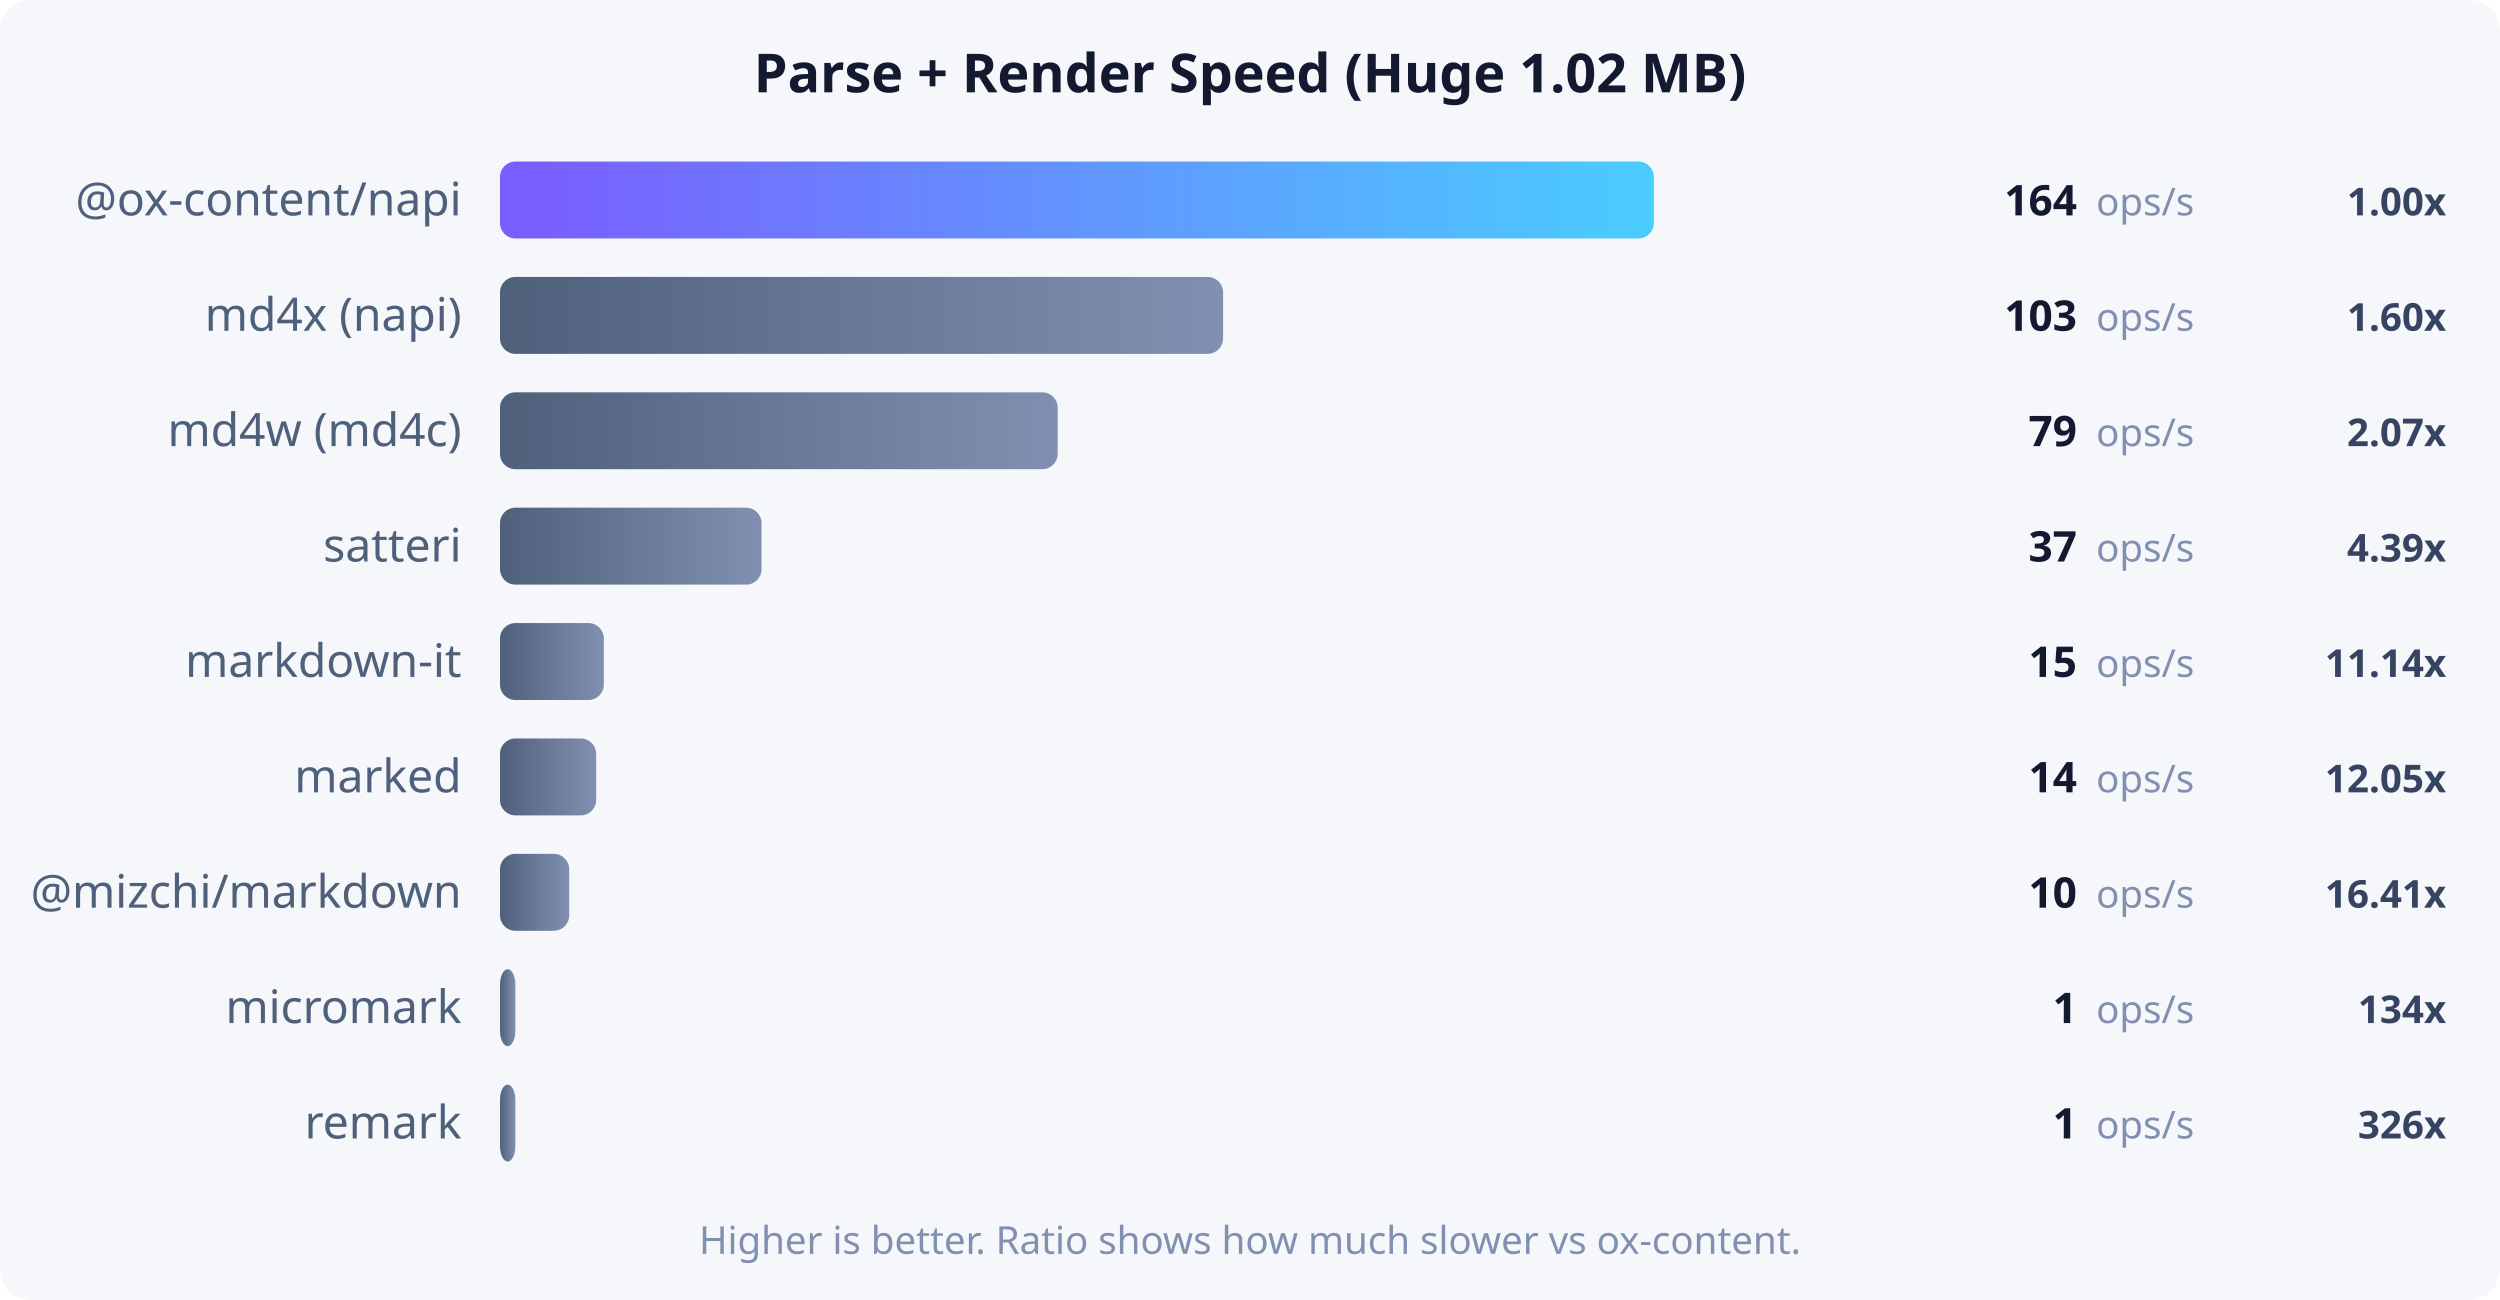
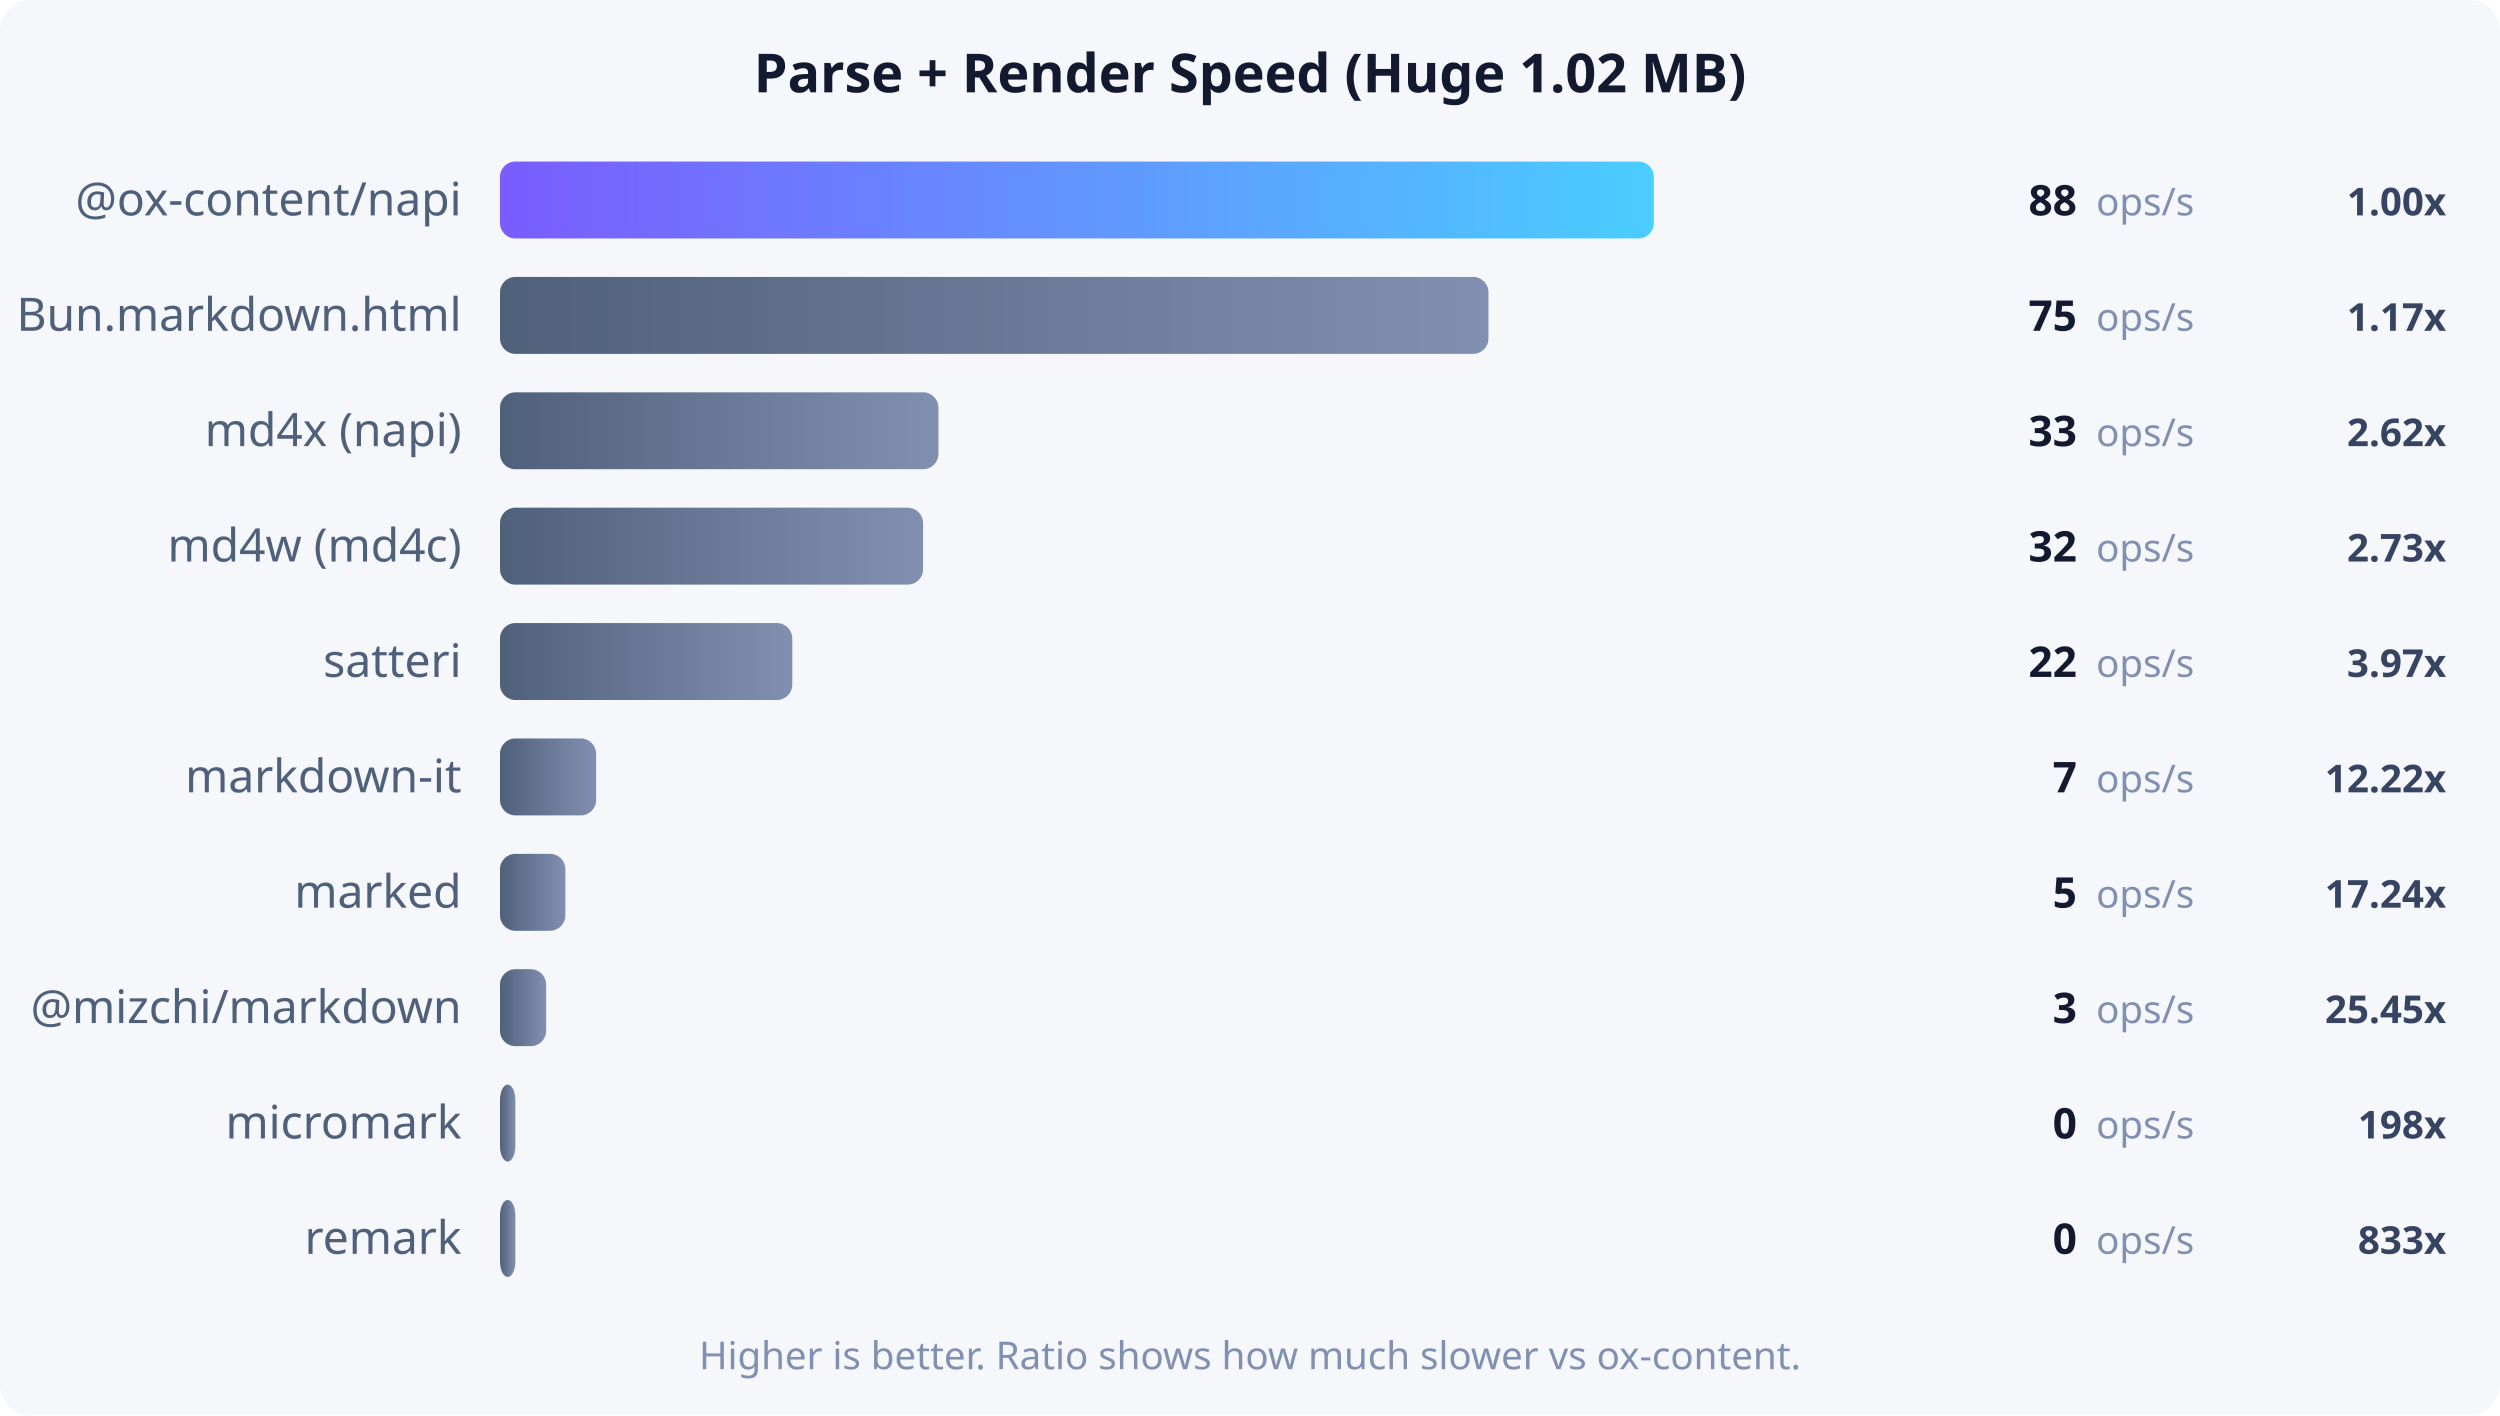
- <svg xmlns="http://www.w3.org/2000/svg" viewBox="0 0 650 338">
+ <svg xmlns="http://www.w3.org/2000/svg" viewBox="0 0 650 368">
  <defs>
    <linearGradient id="oxGrad" x1="0%" y1="0%" x2="100%" y2="0%">
      <stop offset="0%" style="stop-color:#7a5cff" />
      <stop offset="100%" style="stop-color:#4acdff" />
    </linearGradient>
    <linearGradient id="grayGrad" x1="0%" y1="0%" x2="100%" y2="0%">
      <stop offset="0%" style="stop-color:#4f607b" />
      <stop offset="100%" style="stop-color:#8190b0" />
    </linearGradient>
  </defs>
  <style>
    .title { font: bold 14px IBM Plex Sans, system-ui, sans-serif; fill: #131a30; }
    .label { font: 12px IBM Plex Sans, system-ui, sans-serif; fill: #4f607b; }
    .value { font: bold 11px IBM Plex Sans, system-ui, sans-serif; fill: #131a30; }
    .unit { font: 10px IBM Plex Sans, system-ui, sans-serif; fill: #8190b0; }
    .ratio { font: bold 10px IBM Plex Sans, system-ui, sans-serif; fill: #364462; }
  </style>
-   <rect width="650" height="338" fill="#f5f7fb" rx="8" />
+   <rect width="650" height="368" fill="#f5f7fb" rx="8" />
  <text x="325" y="24" text-anchor="middle" class="title">Parse + Render Speed (Huge 1.02 MB)</text>
  <text x="120" y="56" text-anchor="end" class="label">@ox-content/napi</text>
  <rect x="130" y="42" width="300" height="20" rx="4" fill="url(#oxGrad)" />
-   <text x="540" y="56" text-anchor="end" class="value">164</text>
+   <text x="540" y="56" text-anchor="end" class="value">88</text>
  <text x="545" y="56" class="unit">ops/s</text>
  <text x="636" y="56" text-anchor="end" class="ratio">1.00x</text>
-   <text x="120" y="86" text-anchor="end" class="label">md4x (napi)</text>
-   <rect x="130" y="72" width="188" height="20" rx="4" fill="url(#grayGrad)" />
-   <text x="540" y="86" text-anchor="end" class="value">103</text>
+   <text x="120" y="86" text-anchor="end" class="label">Bun.markdown.html</text>
+   <rect x="130" y="72" width="257" height="20" rx="4" fill="url(#grayGrad)" />
+   <text x="540" y="86" text-anchor="end" class="value">75</text>
  <text x="545" y="86" class="unit">ops/s</text>
-   <text x="636" y="86" text-anchor="end" class="ratio">1.60x</text>
-   <text x="120" y="116" text-anchor="end" class="label">md4w (md4c)</text>
-   <rect x="130" y="102" width="145" height="20" rx="4" fill="url(#grayGrad)" />
-   <text x="540" y="116" text-anchor="end" class="value">79</text>
+   <text x="636" y="86" text-anchor="end" class="ratio">1.17x</text>
+   <text x="120" y="116" text-anchor="end" class="label">md4x (napi)</text>
+   <rect x="130" y="102" width="114" height="20" rx="4" fill="url(#grayGrad)" />
+   <text x="540" y="116" text-anchor="end" class="value">33</text>
  <text x="545" y="116" class="unit">ops/s</text>
-   <text x="636" y="116" text-anchor="end" class="ratio">2.07x</text>
-   <text x="120" y="146" text-anchor="end" class="label">satteri</text>
-   <rect x="130" y="132" width="68" height="20" rx="4" fill="url(#grayGrad)" />
-   <text x="540" y="146" text-anchor="end" class="value">37</text>
+   <text x="636" y="116" text-anchor="end" class="ratio">2.62x</text>
+   <text x="120" y="146" text-anchor="end" class="label">md4w (md4c)</text>
+   <rect x="130" y="132" width="110" height="20" rx="4" fill="url(#grayGrad)" />
+   <text x="540" y="146" text-anchor="end" class="value">32</text>
  <text x="545" y="146" class="unit">ops/s</text>
-   <text x="636" y="146" text-anchor="end" class="ratio">4.39x</text>
-   <text x="120" y="176" text-anchor="end" class="label">markdown-it</text>
-   <rect x="130" y="162" width="27" height="20" rx="4" fill="url(#grayGrad)" />
-   <text x="540" y="176" text-anchor="end" class="value">15</text>
+   <text x="636" y="146" text-anchor="end" class="ratio">2.73x</text>
+   <text x="120" y="176" text-anchor="end" class="label">satteri</text>
+   <rect x="130" y="162" width="76" height="20" rx="4" fill="url(#grayGrad)" />
+   <text x="540" y="176" text-anchor="end" class="value">22</text>
  <text x="545" y="176" class="unit">ops/s</text>
-   <text x="636" y="176" text-anchor="end" class="ratio">11.14x</text>
-   <text x="120" y="206" text-anchor="end" class="label">marked</text>
+   <text x="636" y="176" text-anchor="end" class="ratio">3.97x</text>
+   <text x="120" y="206" text-anchor="end" class="label">markdown-it</text>
  <rect x="130" y="192" width="25" height="20" rx="4" fill="url(#grayGrad)" />
-   <text x="540" y="206" text-anchor="end" class="value">14</text>
+   <text x="540" y="206" text-anchor="end" class="value">7</text>
  <text x="545" y="206" class="unit">ops/s</text>
-   <text x="636" y="206" text-anchor="end" class="ratio">12.05x</text>
-   <text x="120" y="236" text-anchor="end" class="label">@mizchi/markdown</text>
-   <rect x="130" y="222" width="18" height="20" rx="4" fill="url(#grayGrad)" />
-   <text x="540" y="236" text-anchor="end" class="value">10</text>
+   <text x="636" y="206" text-anchor="end" class="ratio">12.22x</text>
+   <text x="120" y="236" text-anchor="end" class="label">marked</text>
+   <rect x="130" y="222" width="17" height="20" rx="4" fill="url(#grayGrad)" />
+   <text x="540" y="236" text-anchor="end" class="value">5</text>
  <text x="545" y="236" class="unit">ops/s</text>
-   <text x="636" y="236" text-anchor="end" class="ratio">16.41x</text>
-   <text x="120" y="266" text-anchor="end" class="label">micromark</text>
-   <rect x="130" y="252" width="4" height="20" rx="4" fill="url(#grayGrad)" />
-   <text x="540" y="266" text-anchor="end" class="value">1</text>
+   <text x="636" y="236" text-anchor="end" class="ratio">17.24x</text>
+   <text x="120" y="266" text-anchor="end" class="label">@mizchi/markdown</text>
+   <rect x="130" y="252" width="12" height="20" rx="4" fill="url(#grayGrad)" />
+   <text x="540" y="266" text-anchor="end" class="value">3</text>
  <text x="545" y="266" class="unit">ops/s</text>
-   <text x="636" y="266" text-anchor="end" class="ratio">134x</text>
-   <text x="120" y="296" text-anchor="end" class="label">remark</text>
+   <text x="636" y="266" text-anchor="end" class="ratio">25.45x</text>
+   <text x="120" y="296" text-anchor="end" class="label">micromark</text>
  <rect x="130" y="282" width="4" height="20" rx="4" fill="url(#grayGrad)" />
-   <text x="540" y="296" text-anchor="end" class="value">1</text>
+   <text x="540" y="296" text-anchor="end" class="value">0</text>
  <text x="545" y="296" class="unit">ops/s</text>
-   <text x="636" y="296" text-anchor="end" class="ratio">326x</text>
-   <text x="325" y="326" text-anchor="middle" class="unit">Higher is better. Ratio shows how much slower vs ox-content.</text>
+   <text x="636" y="296" text-anchor="end" class="ratio">198x</text>
+   <text x="120" y="326" text-anchor="end" class="label">remark</text>
+   <rect x="130" y="312" width="4" height="20" rx="4" fill="url(#grayGrad)" />
+   <text x="540" y="326" text-anchor="end" class="value">0</text>
+   <text x="545" y="326" class="unit">ops/s</text>
+   <text x="636" y="326" text-anchor="end" class="ratio">833x</text>
+   <text x="325" y="356" text-anchor="middle" class="unit">Higher is better. Ratio shows how much slower vs ox-content.</text>
</svg>
